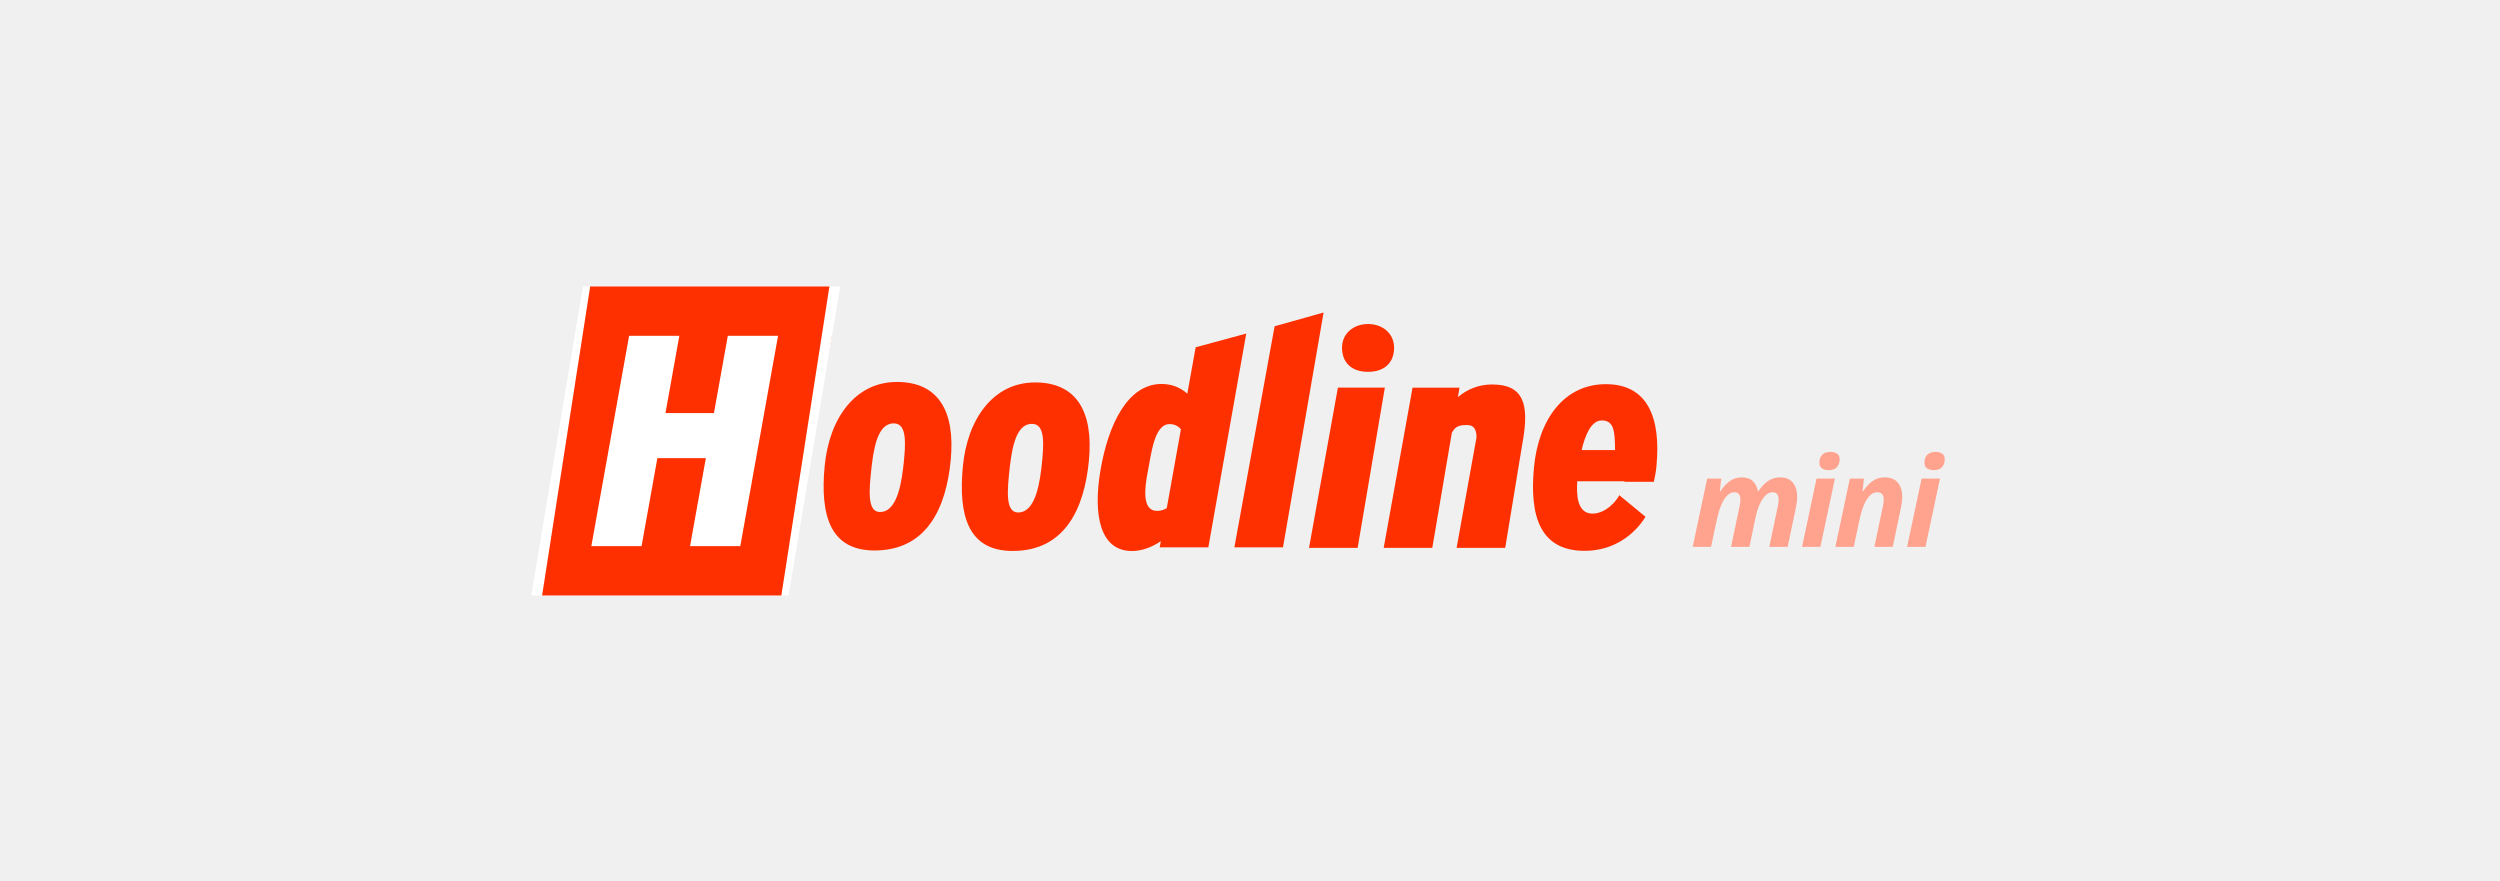
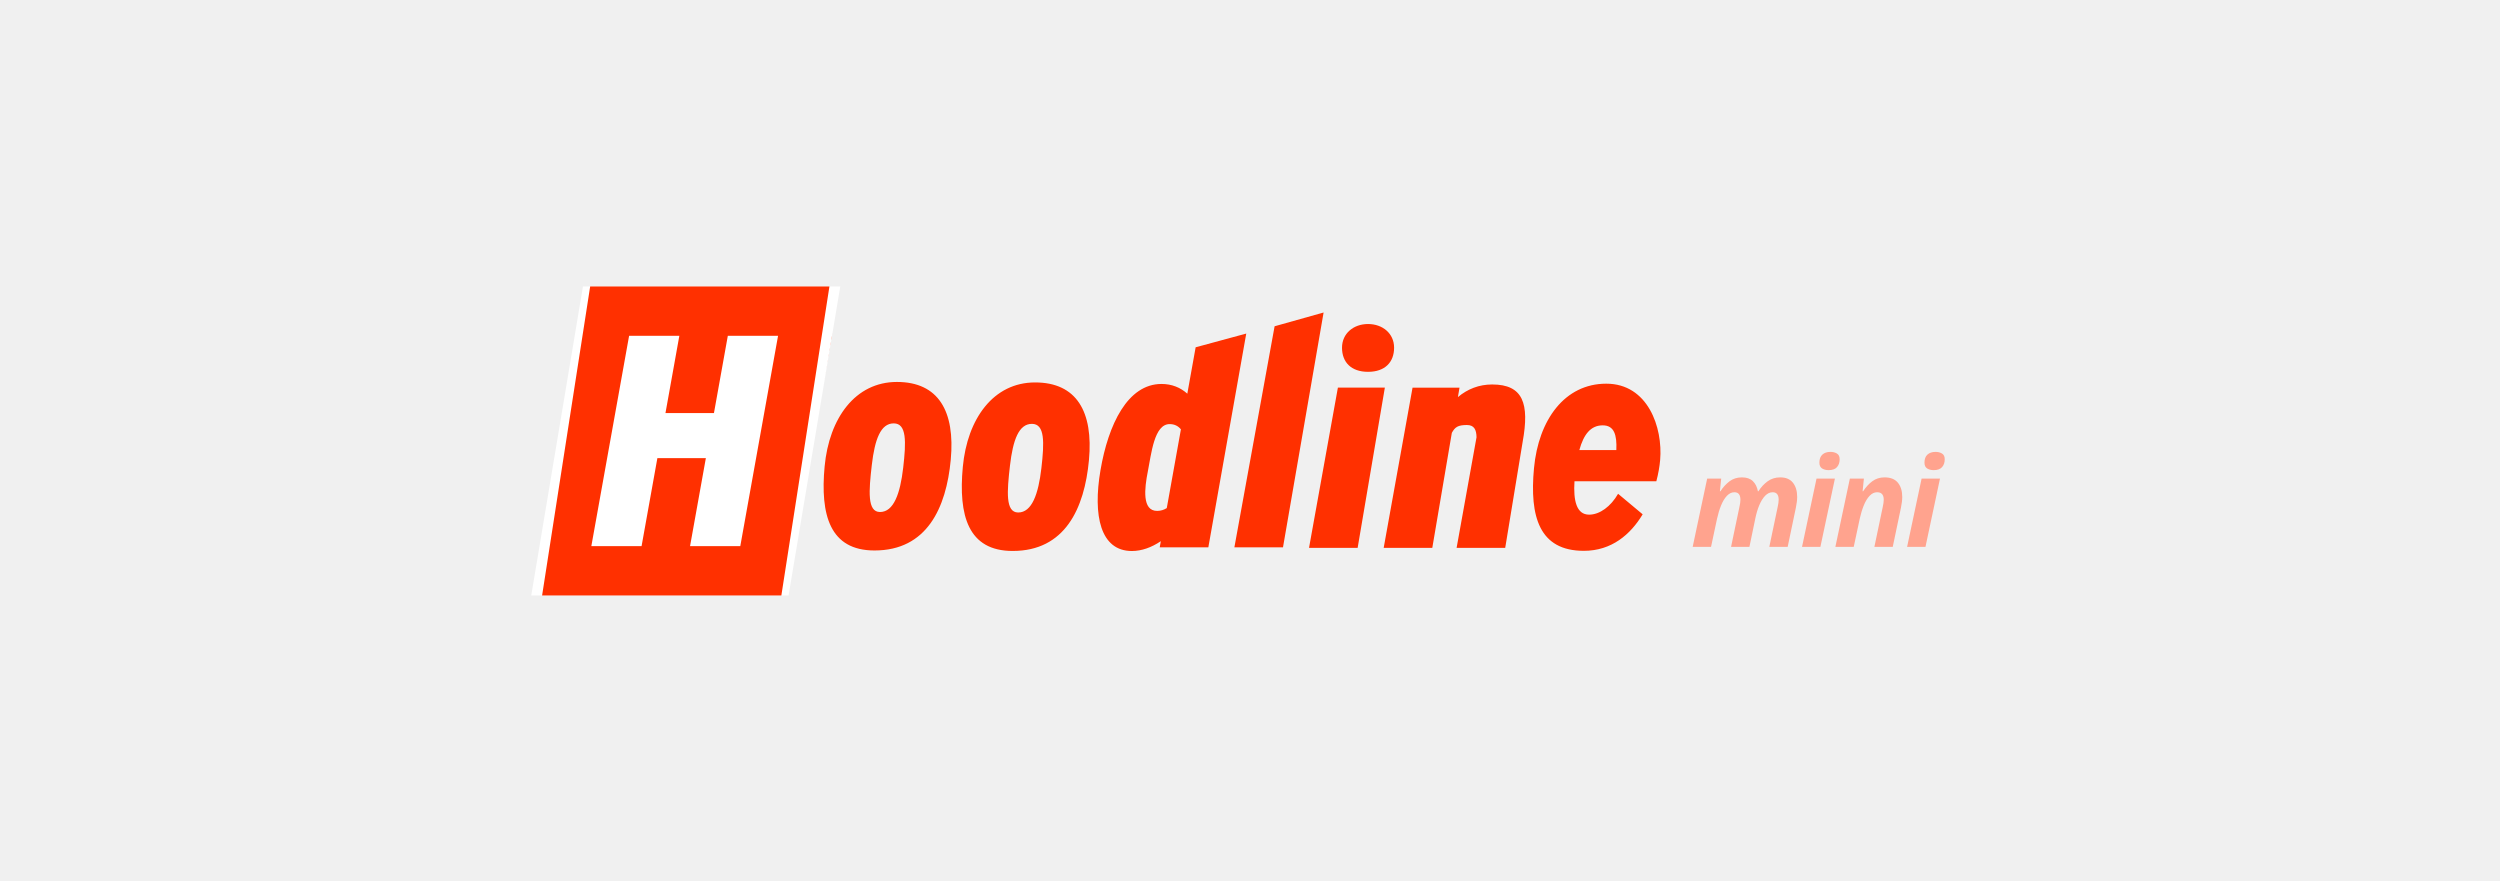
<svg xmlns="http://www.w3.org/2000/svg" width="1440px" height="507px" viewBox="0 0 1440 507" version="1.1">
  <defs />
  <g id="Page-1" stroke="none" stroke-width="1" fill="none" fill-rule="evenodd">
    <g id="Banner">
      <g id="Logo" transform="translate(373, 180)">
        <text id="mini" font-family="Nobile-BoldItalic, Nobile" font-size="72" font-style="italic" font-weight="bold" letter-spacing="-2.175" fill="#FFA38E">
          <tspan x="600.682" y="135">mini</tspan>
        </text>
-         <path d="M559.748,105.251 C555.701,112.291 548.857,116.393 543.192,115.772 C535.673,114.948 534.935,105.502 535.491,97.208 L562.732,97.208 C562.712,97.315 562.69,97.421 562.668,97.527 L579.6,97.527 C580.264,94.529 580.769,92.244 581.135,88.327 C583.739,60.473 576.026,41.281 551.996,41.281 C527.966,41.281 513.16,61.482 510.556,89.336 C507.952,117.19 513.97,137.281 539.765,137.281 C556.677,137.281 568.592,127.787 574.807,117.67 L559.748,105.251 Z M557.258,79.232 C557.243,67.981 556.496,62.172 549.561,62.172 C543.398,62.172 539.887,71.151 538.018,79.232 L557.258,79.232 Z M504.047,74.502 C508.043,52.458 504.347,41.455 486.489,41.455 C478.968,41.455 472.331,44.046 466.754,48.729 L467.68,43.281 L440.628,43.281 L424,135.583 L452,135.583 L463.252,69.343 C465.066,65.982 466.787,64.834 471.889,64.806 C476.13,64.782 477.414,67.535 477.478,71.866 L466,135.583 L494,135.583 L504.047,74.502 Z M295.64,131.716 C290.298,135.331 284.586,137.385 278.969,137.385 C260.847,137.385 256.399,117.034 260.884,90.801 C265.368,64.567 276.484,41.16 296.034,41.16 C301.932,41.16 306.923,43.198 310.894,46.764 L315.692,20.04 L344.843,12.13 L323,135.281 L295,135.281 L295.64,131.716 Z M307.207,67.297 C305.636,65.374 303.491,64.281 300.704,64.281 C291.785,64.281 290.16,81.468 288.168,91.45 C286.176,101.433 284.763,114.281 293.507,114.281 C295.535,114.281 297.387,113.708 299.062,112.661 L307.207,67.297 Z M64.032,83.883 L54.784,135.386 L84.19,135.386 L106.295,12.281 L76.889,12.281 L68.769,57.503 L43.391,57.503 L51.511,12.281 L22.105,12.281 L0,135.386 L29.406,135.386 L38.654,83.883 L64.032,83.883 Z M174.639,84.779 C177.234,56.889 167.569,40.003 143.617,40.003 C119.665,40.003 104.576,60.81 101.98,88.7 C99.385,116.591 104.992,137.075 130.703,137.075 C160.83,137.075 172.043,112.67 174.639,84.779 Z M141.79,63.864 C134.263,63.864 130.866,73.034 129.148,87.93 C127.431,102.825 126.466,114.917 133.891,114.917 C141.79,114.917 145.524,104.286 147.241,89.391 C148.959,74.495 149.317,63.864 141.79,63.864 Z M254.234,85.058 C256.829,57.167 247.164,40.281 223.212,40.281 C199.26,40.281 184.171,61.088 181.575,88.979 C178.98,116.869 184.587,137.354 210.298,137.354 C240.425,137.354 251.638,112.948 254.234,85.058 Z M221.385,64.143 C213.858,64.143 210.461,73.312 208.743,88.208 C207.026,103.104 206.061,115.195 213.486,115.195 C221.385,115.195 225.119,104.565 226.836,89.669 C228.554,74.773 228.912,64.143 221.385,64.143 Z M389.392,0 L366,135.281 L338,135.281 L361.17,7.933 L389.392,0 Z M424.68,43.261 L409,135.562 L381,135.562 L397.628,43.261 L424.68,43.261 Z M415,34.172 C424.806,34.172 430,28.566 430,20.281 C430,11.997 423.284,6.635 415,6.635 C406.716,6.635 400,11.997 400,20.281 C400,28.566 405.194,34.172 415,34.172 Z" id="Hoodline" fill="#FF3000" />
+         <path d="M559.017,104.419 C554.868,111.69 548.475,116.44 542.329,116.44 C534.995,116.44 533.203,108.244 533.902,97.208 L560.545,97.208 L581.055,97.208 C582.215,92.815 582.927,88.623 583.243,84.982 C584.873,66.179 576.164,41 552.212,41 C528.26,41 513.171,61.807 510.575,89.697 C507.98,117.588 513.596,137.278 539.307,137.278 C555.267,137.278 566.189,127.878 573.175,116.243 L559.017,104.419 Z M536.704,79.232 C539.176,70.24 543.235,65 550.17,65 C556.795,65 558.408,70.543 558.005,79.232 L536.704,79.232 Z M504.047,74.502 C508.043,52.458 504.347,41.455 486.489,41.455 C478.968,41.455 472.331,44.046 466.754,48.729 L467.68,43.281 L440.628,43.281 L424,135.583 L452,135.583 L463.252,69.343 C465.066,65.982 466.787,64.834 471.889,64.806 C476.13,64.782 477.414,67.535 477.478,71.866 L466,135.583 L494,135.583 L504.047,74.502 Z M295.64,131.716 C290.298,135.331 284.586,137.385 278.969,137.385 C260.847,137.385 256.399,117.034 260.884,90.801 C265.368,64.567 276.484,41.16 296.034,41.16 C301.932,41.16 306.923,43.198 310.894,46.764 L315.692,20.04 L344.843,12.13 L323,135.281 L295,135.281 L295.64,131.716 Z M307.207,67.297 C305.636,65.374 303.491,64.281 300.704,64.281 C291.785,64.281 290.16,81.468 288.168,91.45 C286.176,101.433 284.763,114.281 293.507,114.281 C295.535,114.281 297.387,113.708 299.062,112.661 L307.207,67.297 Z M64.032,83.883 L54.784,135.386 L84.19,135.386 L106.295,12.281 L76.889,12.281 L68.769,57.503 L43.391,57.503 L51.511,12.281 L22.105,12.281 L0,135.386 L29.406,135.386 L38.654,83.883 L64.032,83.883 Z M174.639,84.779 C177.234,56.889 167.569,40.003 143.617,40.003 C119.665,40.003 104.576,60.81 101.98,88.7 C99.385,116.591 104.992,137.075 130.703,137.075 C160.83,137.075 172.043,112.67 174.639,84.779 Z M141.79,63.864 C134.263,63.864 130.866,73.034 129.148,87.93 C127.431,102.825 126.466,114.917 133.891,114.917 C141.79,114.917 145.524,104.286 147.241,89.391 C148.959,74.495 149.317,63.864 141.79,63.864 Z M254.234,85.058 C256.829,57.167 247.164,40.281 223.212,40.281 C199.26,40.281 184.171,61.088 181.575,88.979 C178.98,116.869 184.587,137.354 210.298,137.354 C240.425,137.354 251.638,112.948 254.234,85.058 Z M221.385,64.143 C213.858,64.143 210.461,73.312 208.743,88.208 C207.026,103.104 206.061,115.195 213.486,115.195 C221.385,115.195 225.119,104.565 226.836,89.669 C228.554,74.773 228.912,64.143 221.385,64.143 Z M389.392,0 L366,135.281 L338,135.281 L361.17,7.933 L389.392,0 Z M424.68,43.261 L409,135.562 L381,135.562 L397.628,43.261 L424.68,43.261 Z M415,34.172 C424.806,34.172 430,28.566 430,20.281 C430,11.997 423.284,6.635 415,6.635 C406.716,6.635 400,11.997 400,20.281 C400,28.566 405.194,34.172 415,34.172 Z" id="Hoodline" fill="#FF3000" />
      </g>
      <g id="Icon" transform="translate(306, 165)">
        <polygon id="bg" fill="#FFFFFF" points="148.22 178 0 178 29.78 0 178 0" />
        <polygon id="bg-copy" fill="#FF3000" points="144.061 178 6.25 178 33.939 0 171.75 0" />
        <path d="M100.572,98.889 L91.472,149.569 L120.409,149.569 L142.16,28.431 L113.224,28.431 L105.234,72.931 L77.309,72.931 L85.299,28.431 L56.363,28.431 L34.611,149.569 L63.548,149.569 L72.648,98.889 L100.572,98.889 Z" id="H" fill="#FFFFFF" />
      </g>
    </g>
  </g>
</svg>
